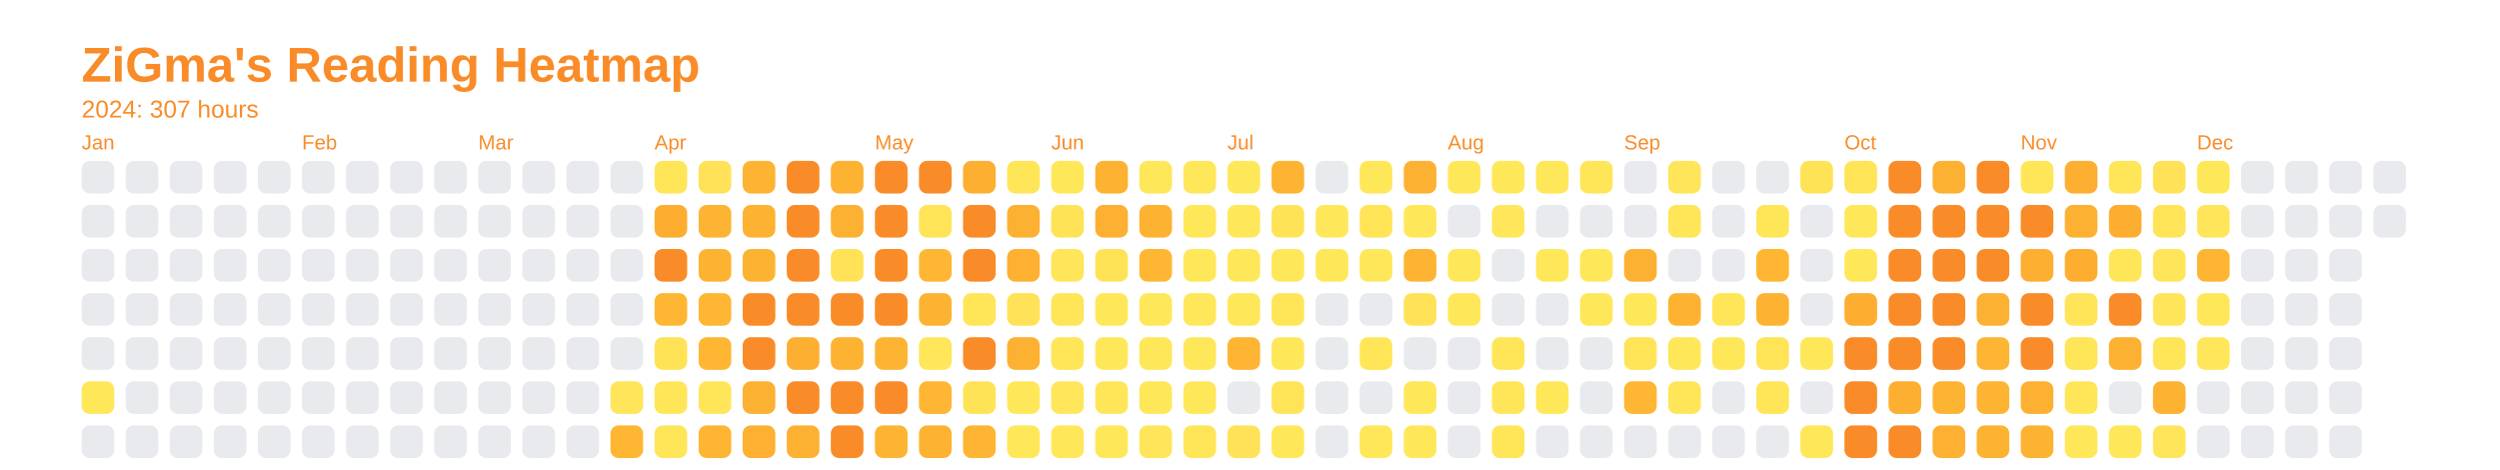
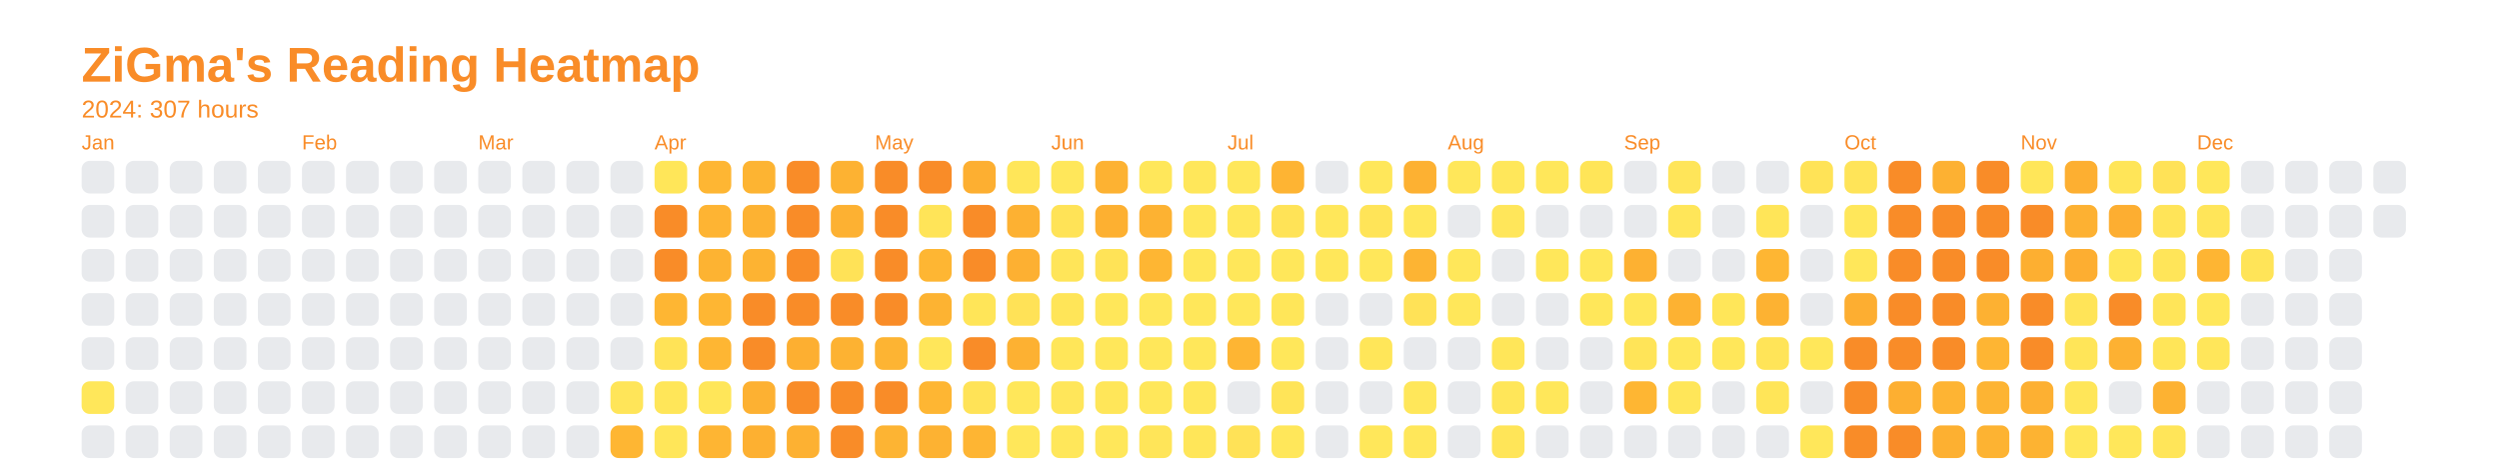
<svg xmlns="http://www.w3.org/2000/svg" baseProfile="full" height="57.5mm" version="1.1" viewBox="0,0,306.2,57.5" width="306.2mm">
  <defs />
  <rect fill="none" height="57.5" width="306.2" x="0" y="0" />
  <text fill="#f98c28" style="font-size:6px; font-family:Arial; font-weight:bold;" x="10" y="10">ZiGma's Reading Heatmap</text>
  <text fill="#f98c28" style="font-size:3px; font-family:Arial;" x="10" y="14.4">2024: 307 hours</text>
  <text fill="#f98c28" style="font-size:2.5px; font-family:Arial" x="10" y="18.3">Jan</text>
  <rect fill="#e8eaed" height="4" rx="1" ry="1" width="4" x="10" y="19.7" />
  <rect fill="#e8eaed" height="4" rx="1" ry="1" width="4" x="10" y="25.1" />
  <rect fill="#e8eaed" height="4" rx="1" ry="1" width="4" x="10" y="30.5" />
  <rect fill="#e8eaed" height="4" rx="1" ry="1" width="4" x="10" y="35.9" />
  <rect fill="#e8eaed" height="4" rx="1" ry="1" width="4" x="10" y="41.3" />
  <rect fill="#ffe75a" height="4" rx="1" ry="1" width="4" x="10" y="46.7" />
  <rect fill="#e8eaed" height="4" rx="1" ry="1" width="4" x="10" y="52.1" />
  <rect fill="#e8eaed" height="4" rx="1" ry="1" width="4" x="15.4" y="19.7" />
  <rect fill="#e8eaed" height="4" rx="1" ry="1" width="4" x="15.4" y="25.1" />
  <rect fill="#e8eaed" height="4" rx="1" ry="1" width="4" x="15.4" y="30.5" />
  <rect fill="#e8eaed" height="4" rx="1" ry="1" width="4" x="15.4" y="35.9" />
  <rect fill="#e8eaed" height="4" rx="1" ry="1" width="4" x="15.4" y="41.3" />
  <rect fill="#e8eaed" height="4" rx="1" ry="1" width="4" x="15.4" y="46.7" />
  <rect fill="#e8eaed" height="4" rx="1" ry="1" width="4" x="15.4" y="52.1" />
  <rect fill="#e8eaed" height="4" rx="1" ry="1" width="4" x="20.8" y="19.7" />
  <rect fill="#e8eaed" height="4" rx="1" ry="1" width="4" x="20.8" y="25.1" />
  <rect fill="#e8eaed" height="4" rx="1" ry="1" width="4" x="20.8" y="30.5" />
  <rect fill="#e8eaed" height="4" rx="1" ry="1" width="4" x="20.8" y="35.9" />
  <rect fill="#e8eaed" height="4" rx="1" ry="1" width="4" x="20.8" y="41.3" />
  <rect fill="#e8eaed" height="4" rx="1" ry="1" width="4" x="20.8" y="46.7" />
  <rect fill="#e8eaed" height="4" rx="1" ry="1" width="4" x="20.8" y="52.1" />
  <rect fill="#e8eaed" height="4" rx="1" ry="1" width="4" x="26.2" y="19.7" />
  <rect fill="#e8eaed" height="4" rx="1" ry="1" width="4" x="26.2" y="25.1" />
  <rect fill="#e8eaed" height="4" rx="1" ry="1" width="4" x="26.2" y="30.5" />
  <rect fill="#e8eaed" height="4" rx="1" ry="1" width="4" x="26.2" y="35.9" />
  <rect fill="#e8eaed" height="4" rx="1" ry="1" width="4" x="26.2" y="41.3" />
  <rect fill="#e8eaed" height="4" rx="1" ry="1" width="4" x="26.2" y="46.7" />
  <rect fill="#e8eaed" height="4" rx="1" ry="1" width="4" x="26.2" y="52.1" />
  <rect fill="#e8eaed" height="4" rx="1" ry="1" width="4" x="31.6" y="19.7" />
  <rect fill="#e8eaed" height="4" rx="1" ry="1" width="4" x="31.6" y="25.1" />
  <rect fill="#e8eaed" height="4" rx="1" ry="1" width="4" x="31.6" y="30.5" />
  <rect fill="#e8eaed" height="4" rx="1" ry="1" width="4" x="31.6" y="35.9" />
  <rect fill="#e8eaed" height="4" rx="1" ry="1" width="4" x="31.6" y="41.3" />
  <rect fill="#e8eaed" height="4" rx="1" ry="1" width="4" x="31.6" y="46.7" />
  <rect fill="#e8eaed" height="4" rx="1" ry="1" width="4" x="31.6" y="52.1" />
  <text fill="#f98c28" style="font-size:2.5px; font-family:Arial" x="37.0" y="18.3">Feb</text>
  <rect fill="#e8eaed" height="4" rx="1" ry="1" width="4" x="37.0" y="19.7" />
  <rect fill="#e8eaed" height="4" rx="1" ry="1" width="4" x="37.0" y="25.1" />
  <rect fill="#e8eaed" height="4" rx="1" ry="1" width="4" x="37.0" y="30.5" />
  <rect fill="#e8eaed" height="4" rx="1" ry="1" width="4" x="37.0" y="35.9" />
  <rect fill="#e8eaed" height="4" rx="1" ry="1" width="4" x="37.0" y="41.3" />
  <rect fill="#e8eaed" height="4" rx="1" ry="1" width="4" x="37.0" y="46.7" />
  <rect fill="#e8eaed" height="4" rx="1" ry="1" width="4" x="37.0" y="52.1" />
  <rect fill="#e8eaed" height="4" rx="1" ry="1" width="4" x="42.4" y="19.7" />
  <rect fill="#e8eaed" height="4" rx="1" ry="1" width="4" x="42.4" y="25.1" />
  <rect fill="#e8eaed" height="4" rx="1" ry="1" width="4" x="42.4" y="30.5" />
  <rect fill="#e8eaed" height="4" rx="1" ry="1" width="4" x="42.4" y="35.9" />
  <rect fill="#e8eaed" height="4" rx="1" ry="1" width="4" x="42.4" y="41.3" />
  <rect fill="#e8eaed" height="4" rx="1" ry="1" width="4" x="42.4" y="46.7" />
  <rect fill="#e8eaed" height="4" rx="1" ry="1" width="4" x="42.4" y="52.1" />
  <rect fill="#e8eaed" height="4" rx="1" ry="1" width="4" x="47.8" y="19.7" />
  <rect fill="#e8eaed" height="4" rx="1" ry="1" width="4" x="47.8" y="25.1" />
  <rect fill="#e8eaed" height="4" rx="1" ry="1" width="4" x="47.8" y="30.5" />
  <rect fill="#e8eaed" height="4" rx="1" ry="1" width="4" x="47.8" y="35.9" />
  <rect fill="#e8eaed" height="4" rx="1" ry="1" width="4" x="47.8" y="41.3" />
  <rect fill="#e8eaed" height="4" rx="1" ry="1" width="4" x="47.8" y="46.7" />
  <rect fill="#e8eaed" height="4" rx="1" ry="1" width="4" x="47.8" y="52.1" />
  <rect fill="#e8eaed" height="4" rx="1" ry="1" width="4" x="53.2" y="19.7" />
  <rect fill="#e8eaed" height="4" rx="1" ry="1" width="4" x="53.2" y="25.1" />
  <rect fill="#e8eaed" height="4" rx="1" ry="1" width="4" x="53.2" y="30.5" />
  <rect fill="#e8eaed" height="4" rx="1" ry="1" width="4" x="53.2" y="35.9" />
  <rect fill="#e8eaed" height="4" rx="1" ry="1" width="4" x="53.2" y="41.3" />
  <rect fill="#e8eaed" height="4" rx="1" ry="1" width="4" x="53.2" y="46.7" />
  <rect fill="#e8eaed" height="4" rx="1" ry="1" width="4" x="53.2" y="52.1" />
  <text fill="#f98c28" style="font-size:2.5px; font-family:Arial" x="58.6" y="18.3">Mar</text>
  <rect fill="#e8eaed" height="4" rx="1" ry="1" width="4" x="58.6" y="19.7" />
  <rect fill="#e8eaed" height="4" rx="1" ry="1" width="4" x="58.6" y="25.1" />
  <rect fill="#e8eaed" height="4" rx="1" ry="1" width="4" x="58.6" y="30.5" />
  <rect fill="#e8eaed" height="4" rx="1" ry="1" width="4" x="58.6" y="35.9" />
  <rect fill="#e8eaed" height="4" rx="1" ry="1" width="4" x="58.6" y="41.3" />
  <rect fill="#e8eaed" height="4" rx="1" ry="1" width="4" x="58.6" y="46.7" />
  <rect fill="#e8eaed" height="4" rx="1" ry="1" width="4" x="58.6" y="52.1" />
  <rect fill="#e8eaed" height="4" rx="1" ry="1" width="4" x="64" y="19.7" />
  <rect fill="#e8eaed" height="4" rx="1" ry="1" width="4" x="64" y="25.1" />
  <rect fill="#e8eaed" height="4" rx="1" ry="1" width="4" x="64" y="30.5" />
  <rect fill="#e8eaed" height="4" rx="1" ry="1" width="4" x="64" y="35.9" />
  <rect fill="#e8eaed" height="4" rx="1" ry="1" width="4" x="64" y="41.3" />
  <rect fill="#e8eaed" height="4" rx="1" ry="1" width="4" x="64" y="46.7" />
  <rect fill="#e8eaed" height="4" rx="1" ry="1" width="4" x="64" y="52.1" />
  <rect fill="#e8eaed" height="4" rx="1" ry="1" width="4" x="69.4" y="19.7" />
  <rect fill="#e8eaed" height="4" rx="1" ry="1" width="4" x="69.4" y="25.1" />
  <rect fill="#e8eaed" height="4" rx="1" ry="1" width="4" x="69.4" y="30.5" />
  <rect fill="#e8eaed" height="4" rx="1" ry="1" width="4" x="69.4" y="35.9" />
  <rect fill="#e8eaed" height="4" rx="1" ry="1" width="4" x="69.4" y="41.3" />
  <rect fill="#e8eaed" height="4" rx="1" ry="1" width="4" x="69.4" y="46.7" />
  <rect fill="#e8eaed" height="4" rx="1" ry="1" width="4" x="69.4" y="52.1" />
  <rect fill="#e8eaed" height="4" rx="1" ry="1" width="4" x="74.8" y="19.7" />
  <rect fill="#e8eaed" height="4" rx="1" ry="1" width="4" x="74.8" y="25.1" />
  <rect fill="#e8eaed" height="4" rx="1" ry="1" width="4" x="74.8" y="30.5" />
  <rect fill="#e8eaed" height="4" rx="1" ry="1" width="4" x="74.8" y="35.9" />
  <rect fill="#e8eaed" height="4" rx="1" ry="1" width="4" x="74.8" y="41.3" />
  <rect fill="#ffe559" height="4" rx="1" ry="1" width="4" x="74.8" y="46.7" />
  <rect fill="#feb633" height="4" rx="1" ry="1" width="4" x="74.8" y="52.1" />
  <text fill="#f98c28" style="font-size:2.5px; font-family:Arial" x="80.2" y="18.3">Apr</text>
  <rect fill="#ffe659" height="4" rx="1" ry="1" width="4" x="80.2" y="19.7" />
-   <rect fill="#fdae31" height="4" rx="1" ry="1" width="4" x="80.2" y="25.1" />
+   <rect fill="#f98c28" height="4" rx="1" ry="1" width="4" x="80.2" y="25.1" />
  <rect fill="#f98c28" height="4" rx="1" ry="1" width="4" x="80.2" y="30.5" />
  <rect fill="#feb633" height="4" rx="1" ry="1" width="4" x="80.2" y="35.9" />
  <rect fill="#ffe357" height="4" rx="1" ry="1" width="4" x="80.2" y="41.3" />
  <rect fill="#ffe659" height="4" rx="1" ry="1" width="4" x="80.2" y="46.7" />
  <rect fill="#ffe659" height="4" rx="1" ry="1" width="4" x="80.2" y="52.1" />
-   <rect fill="#ffe257" height="4" rx="1" ry="1" width="4" x="85.6" y="19.7" />
+   <rect fill="#feb633" height="4" rx="1" ry="1" width="4" x="85.6" y="19.7" />
  <rect fill="#feb433" height="4" rx="1" ry="1" width="4" x="85.6" y="25.1" />
  <rect fill="#fdb332" height="4" rx="1" ry="1" width="4" x="85.6" y="30.5" />
  <rect fill="#feb633" height="4" rx="1" ry="1" width="4" x="85.6" y="35.9" />
  <rect fill="#feb633" height="4" rx="1" ry="1" width="4" x="85.6" y="41.3" />
  <rect fill="#ffe659" height="4" rx="1" ry="1" width="4" x="85.6" y="46.7" />
  <rect fill="#feb533" height="4" rx="1" ry="1" width="4" x="85.6" y="52.1" />
  <rect fill="#fdb432" height="4" rx="1" ry="1" width="4" x="91" y="19.7" />
  <rect fill="#fdb232" height="4" rx="1" ry="1" width="4" x="91" y="25.1" />
  <rect fill="#fdb332" height="4" rx="1" ry="1" width="4" x="91" y="30.5" />
  <rect fill="#f98c28" height="4" rx="1" ry="1" width="4" x="91" y="35.9" />
  <rect fill="#f98c28" height="4" rx="1" ry="1" width="4" x="91" y="41.3" />
  <rect fill="#fdb132" height="4" rx="1" ry="1" width="4" x="91" y="46.7" />
  <rect fill="#fdb031" height="4" rx="1" ry="1" width="4" x="91" y="52.1" />
  <rect fill="#f98c28" height="4" rx="1" ry="1" width="4" x="96.4" y="19.7" />
  <rect fill="#f98c28" height="4" rx="1" ry="1" width="4" x="96.4" y="25.1" />
  <rect fill="#f98c28" height="4" rx="1" ry="1" width="4" x="96.4" y="30.5" />
  <rect fill="#f98c28" height="4" rx="1" ry="1" width="4" x="96.4" y="35.9" />
  <rect fill="#fdaf31" height="4" rx="1" ry="1" width="4" x="96.4" y="41.3" />
  <rect fill="#f98c28" height="4" rx="1" ry="1" width="4" x="96.4" y="46.7" />
  <rect fill="#fdb132" height="4" rx="1" ry="1" width="4" x="96.4" y="52.1" />
  <rect fill="#fdb232" height="4" rx="1" ry="1" width="4" x="101.8" y="19.7" />
  <rect fill="#fdb132" height="4" rx="1" ry="1" width="4" x="101.8" y="25.1" />
  <rect fill="#ffe257" height="4" rx="1" ry="1" width="4" x="101.8" y="30.5" />
  <rect fill="#f98c28" height="4" rx="1" ry="1" width="4" x="101.8" y="35.9" />
  <rect fill="#fdb232" height="4" rx="1" ry="1" width="4" x="101.8" y="41.3" />
  <rect fill="#f98c28" height="4" rx="1" ry="1" width="4" x="101.8" y="46.7" />
  <rect fill="#f98c28" height="4" rx="1" ry="1" width="4" x="101.8" y="52.1" />
  <text fill="#f98c28" style="font-size:2.5px; font-family:Arial" x="107.2" y="18.3">May</text>
  <rect fill="#f98c28" height="4" rx="1" ry="1" width="4" x="107.2" y="19.7" />
  <rect fill="#f98c28" height="4" rx="1" ry="1" width="4" x="107.2" y="25.1" />
  <rect fill="#f98c28" height="4" rx="1" ry="1" width="4" x="107.2" y="30.5" />
  <rect fill="#f98c28" height="4" rx="1" ry="1" width="4" x="107.2" y="35.9" />
  <rect fill="#fdb433" height="4" rx="1" ry="1" width="4" x="107.2" y="41.3" />
  <rect fill="#f98c28" height="4" rx="1" ry="1" width="4" x="107.2" y="46.7" />
  <rect fill="#fdb433" height="4" rx="1" ry="1" width="4" x="107.2" y="52.1" />
  <rect fill="#f98c28" height="4" rx="1" ry="1" width="4" x="112.6" y="19.7" />
  <rect fill="#ffe458" height="4" rx="1" ry="1" width="4" x="112.6" y="25.1" />
  <rect fill="#feb633" height="4" rx="1" ry="1" width="4" x="112.6" y="30.5" />
  <rect fill="#fdb332" height="4" rx="1" ry="1" width="4" x="112.6" y="35.9" />
  <rect fill="#ffe65a" height="4" rx="1" ry="1" width="4" x="112.6" y="41.3" />
  <rect fill="#feb633" height="4" rx="1" ry="1" width="4" x="112.6" y="46.7" />
  <rect fill="#fdb232" height="4" rx="1" ry="1" width="4" x="112.6" y="52.1" />
  <rect fill="#fdaf31" height="4" rx="1" ry="1" width="4" x="118" y="19.7" />
  <rect fill="#f98c28" height="4" rx="1" ry="1" width="4" x="118" y="25.1" />
  <rect fill="#f98c28" height="4" rx="1" ry="1" width="4" x="118" y="30.5" />
  <rect fill="#ffe558" height="4" rx="1" ry="1" width="4" x="118" y="35.9" />
  <rect fill="#f98c28" height="4" rx="1" ry="1" width="4" x="118" y="41.3" />
  <rect fill="#ffe357" height="4" rx="1" ry="1" width="4" x="118" y="46.7" />
  <rect fill="#feb533" height="4" rx="1" ry="1" width="4" x="118" y="52.1" />
  <rect fill="#ffe659" height="4" rx="1" ry="1" width="4" x="123.4" y="19.7" />
  <rect fill="#fdb132" height="4" rx="1" ry="1" width="4" x="123.4" y="25.1" />
  <rect fill="#fdb032" height="4" rx="1" ry="1" width="4" x="123.4" y="30.5" />
  <rect fill="#ffe257" height="4" rx="1" ry="1" width="4" x="123.4" y="35.9" />
  <rect fill="#fdb132" height="4" rx="1" ry="1" width="4" x="123.4" y="41.3" />
  <rect fill="#ffe75a" height="4" rx="1" ry="1" width="4" x="123.4" y="46.7" />
  <rect fill="#ffe75a" height="4" rx="1" ry="1" width="4" x="123.4" y="52.1" />
  <text fill="#f98c28" style="font-size:2.5px; font-family:Arial" x="128.8" y="18.3">Jun</text>
  <rect fill="#ffe75a" height="4" rx="1" ry="1" width="4" x="128.8" y="19.7" />
  <rect fill="#ffe357" height="4" rx="1" ry="1" width="4" x="128.8" y="25.1" />
  <rect fill="#ffe559" height="4" rx="1" ry="1" width="4" x="128.8" y="30.5" />
  <rect fill="#ffe558" height="4" rx="1" ry="1" width="4" x="128.8" y="35.9" />
  <rect fill="#ffe659" height="4" rx="1" ry="1" width="4" x="128.8" y="41.3" />
  <rect fill="#ffe65a" height="4" rx="1" ry="1" width="4" x="128.8" y="46.7" />
  <rect fill="#ffe75a" height="4" rx="1" ry="1" width="4" x="128.8" y="52.1" />
  <rect fill="#fdb232" height="4" rx="1" ry="1" width="4" x="134.2" y="19.7" />
  <rect fill="#fdb031" height="4" rx="1" ry="1" width="4" x="134.2" y="25.1" />
  <rect fill="#ffe357" height="4" rx="1" ry="1" width="4" x="134.2" y="30.5" />
  <rect fill="#ffe75a" height="4" rx="1" ry="1" width="4" x="134.2" y="35.9" />
  <rect fill="#ffe75a" height="4" rx="1" ry="1" width="4" x="134.2" y="41.3" />
  <rect fill="#ffe659" height="4" rx="1" ry="1" width="4" x="134.2" y="46.7" />
  <rect fill="#ffe75a" height="4" rx="1" ry="1" width="4" x="134.2" y="52.1" />
  <rect fill="#ffe75a" height="4" rx="1" ry="1" width="4" x="139.6" y="19.7" />
  <rect fill="#fdb232" height="4" rx="1" ry="1" width="4" x="139.6" y="25.1" />
  <rect fill="#feb633" height="4" rx="1" ry="1" width="4" x="139.6" y="30.5" />
  <rect fill="#ffe75a" height="4" rx="1" ry="1" width="4" x="139.6" y="35.9" />
  <rect fill="#ffe75a" height="4" rx="1" ry="1" width="4" x="139.6" y="41.3" />
  <rect fill="#ffe75a" height="4" rx="1" ry="1" width="4" x="139.6" y="46.7" />
  <rect fill="#ffe559" height="4" rx="1" ry="1" width="4" x="139.6" y="52.1" />
  <rect fill="#ffe75a" height="4" rx="1" ry="1" width="4" x="145" y="19.7" />
  <rect fill="#ffe75a" height="4" rx="1" ry="1" width="4" x="145" y="25.1" />
  <rect fill="#ffe75a" height="4" rx="1" ry="1" width="4" x="145" y="30.5" />
  <rect fill="#ffe75a" height="4" rx="1" ry="1" width="4" x="145" y="35.9" />
  <rect fill="#ffe75a" height="4" rx="1" ry="1" width="4" x="145" y="41.3" />
  <rect fill="#ffe75a" height="4" rx="1" ry="1" width="4" x="145" y="46.7" />
  <rect fill="#ffe659" height="4" rx="1" ry="1" width="4" x="145" y="52.1" />
  <text fill="#f98c28" style="font-size:2.5px; font-family:Arial" x="150.4" y="18.3">Jul</text>
  <rect fill="#ffe75a" height="4" rx="1" ry="1" width="4" x="150.4" y="19.7" />
  <rect fill="#ffe75a" height="4" rx="1" ry="1" width="4" x="150.4" y="25.1" />
  <rect fill="#ffe75a" height="4" rx="1" ry="1" width="4" x="150.4" y="30.5" />
  <rect fill="#ffe75a" height="4" rx="1" ry="1" width="4" x="150.4" y="35.9" />
  <rect fill="#feb533" height="4" rx="1" ry="1" width="4" x="150.4" y="41.3" />
  <rect fill="#e8eaed" height="4" rx="1" ry="1" width="4" x="150.4" y="46.7" />
  <rect fill="#ffe257" height="4" rx="1" ry="1" width="4" x="150.4" y="52.1" />
  <rect fill="#feb433" height="4" rx="1" ry="1" width="4" x="155.8" y="19.7" />
  <rect fill="#ffe357" height="4" rx="1" ry="1" width="4" x="155.8" y="25.1" />
  <rect fill="#ffe75a" height="4" rx="1" ry="1" width="4" x="155.8" y="30.5" />
  <rect fill="#ffe659" height="4" rx="1" ry="1" width="4" x="155.8" y="35.9" />
  <rect fill="#ffe75a" height="4" rx="1" ry="1" width="4" x="155.8" y="41.3" />
  <rect fill="#ffe458" height="4" rx="1" ry="1" width="4" x="155.8" y="46.7" />
  <rect fill="#ffe75a" height="4" rx="1" ry="1" width="4" x="155.8" y="52.1" />
  <rect fill="#e8eaed" height="4" rx="1" ry="1" width="4" x="161.2" y="19.7" />
  <rect fill="#ffe75a" height="4" rx="1" ry="1" width="4" x="161.2" y="25.1" />
  <rect fill="#ffe75a" height="4" rx="1" ry="1" width="4" x="161.2" y="30.5" />
  <rect fill="#e8eaed" height="4" rx="1" ry="1" width="4" x="161.2" y="35.9" />
  <rect fill="#e8eaed" height="4" rx="1" ry="1" width="4" x="161.2" y="41.3" />
  <rect fill="#e8eaed" height="4" rx="1" ry="1" width="4" x="161.2" y="46.7" />
  <rect fill="#e8eaed" height="4" rx="1" ry="1" width="4" x="161.2" y="52.1" />
  <rect fill="#ffe75a" height="4" rx="1" ry="1" width="4" x="166.6" y="19.7" />
  <rect fill="#ffe458" height="4" rx="1" ry="1" width="4" x="166.6" y="25.1" />
  <rect fill="#ffe75a" height="4" rx="1" ry="1" width="4" x="166.6" y="30.5" />
  <rect fill="#e8eaed" height="4" rx="1" ry="1" width="4" x="166.6" y="35.9" />
  <rect fill="#ffe659" height="4" rx="1" ry="1" width="4" x="166.6" y="41.3" />
  <rect fill="#e8eaed" height="4" rx="1" ry="1" width="4" x="166.6" y="46.7" />
  <rect fill="#ffe75a" height="4" rx="1" ry="1" width="4" x="166.6" y="52.1" />
  <rect fill="#fdb132" height="4" rx="1" ry="1" width="4" x="172" y="19.7" />
  <rect fill="#ffe75a" height="4" rx="1" ry="1" width="4" x="172" y="25.1" />
  <rect fill="#fdb433" height="4" rx="1" ry="1" width="4" x="172" y="30.5" />
  <rect fill="#ffe257" height="4" rx="1" ry="1" width="4" x="172" y="35.9" />
  <rect fill="#e8eaed" height="4" rx="1" ry="1" width="4" x="172" y="41.3" />
  <rect fill="#ffe75a" height="4" rx="1" ry="1" width="4" x="172" y="46.7" />
  <rect fill="#ffe75a" height="4" rx="1" ry="1" width="4" x="172" y="52.1" />
  <text fill="#f98c28" style="font-size:2.5px; font-family:Arial" x="177.4" y="18.3">Aug</text>
  <rect fill="#ffe75a" height="4" rx="1" ry="1" width="4" x="177.4" y="19.7" />
  <rect fill="#e8eaed" height="4" rx="1" ry="1" width="4" x="177.4" y="25.1" />
  <rect fill="#ffe75a" height="4" rx="1" ry="1" width="4" x="177.4" y="30.5" />
  <rect fill="#ffe75a" height="4" rx="1" ry="1" width="4" x="177.4" y="35.9" />
  <rect fill="#e8eaed" height="4" rx="1" ry="1" width="4" x="177.4" y="41.3" />
  <rect fill="#e8eaed" height="4" rx="1" ry="1" width="4" x="177.4" y="46.7" />
  <rect fill="#e8eaed" height="4" rx="1" ry="1" width="4" x="177.4" y="52.1" />
  <rect fill="#ffe75a" height="4" rx="1" ry="1" width="4" x="182.8" y="19.7" />
  <rect fill="#ffe65a" height="4" rx="1" ry="1" width="4" x="182.8" y="25.1" />
  <rect fill="#e8eaed" height="4" rx="1" ry="1" width="4" x="182.8" y="30.5" />
  <rect fill="#e8eaed" height="4" rx="1" ry="1" width="4" x="182.8" y="35.9" />
  <rect fill="#ffe659" height="4" rx="1" ry="1" width="4" x="182.8" y="41.3" />
  <rect fill="#ffe659" height="4" rx="1" ry="1" width="4" x="182.8" y="46.7" />
  <rect fill="#ffe558" height="4" rx="1" ry="1" width="4" x="182.8" y="52.1" />
  <rect fill="#ffe75a" height="4" rx="1" ry="1" width="4" x="188.2" y="19.7" />
  <rect fill="#e8eaed" height="4" rx="1" ry="1" width="4" x="188.2" y="25.1" />
  <rect fill="#ffe75a" height="4" rx="1" ry="1" width="4" x="188.2" y="30.5" />
  <rect fill="#e8eaed" height="4" rx="1" ry="1" width="4" x="188.2" y="35.9" />
  <rect fill="#e8eaed" height="4" rx="1" ry="1" width="4" x="188.2" y="41.3" />
  <rect fill="#ffe75a" height="4" rx="1" ry="1" width="4" x="188.2" y="46.7" />
  <rect fill="#e8eaed" height="4" rx="1" ry="1" width="4" x="188.2" y="52.1" />
  <rect fill="#ffe558" height="4" rx="1" ry="1" width="4" x="193.6" y="19.7" />
  <rect fill="#e8eaed" height="4" rx="1" ry="1" width="4" x="193.6" y="25.1" />
  <rect fill="#ffe75a" height="4" rx="1" ry="1" width="4" x="193.6" y="30.5" />
  <rect fill="#ffe75a" height="4" rx="1" ry="1" width="4" x="193.6" y="35.9" />
  <rect fill="#e8eaed" height="4" rx="1" ry="1" width="4" x="193.6" y="41.3" />
  <rect fill="#e8eaed" height="4" rx="1" ry="1" width="4" x="193.6" y="46.7" />
  <rect fill="#e8eaed" height="4" rx="1" ry="1" width="4" x="193.6" y="52.1" />
  <text fill="#f98c28" style="font-size:2.5px; font-family:Arial" x="199" y="18.3">Sep</text>
  <rect fill="#e8eaed" height="4" rx="1" ry="1" width="4" x="199" y="19.7" />
  <rect fill="#e8eaed" height="4" rx="1" ry="1" width="4" x="199" y="25.1" />
  <rect fill="#fdb132" height="4" rx="1" ry="1" width="4" x="199" y="30.5" />
  <rect fill="#ffe75a" height="4" rx="1" ry="1" width="4" x="199" y="35.9" />
  <rect fill="#ffe458" height="4" rx="1" ry="1" width="4" x="199" y="41.3" />
  <rect fill="#feb633" height="4" rx="1" ry="1" width="4" x="199" y="46.7" />
  <rect fill="#e8eaed" height="4" rx="1" ry="1" width="4" x="199" y="52.1" />
  <rect fill="#ffe559" height="4" rx="1" ry="1" width="4" x="204.4" y="19.7" />
  <rect fill="#ffe659" height="4" rx="1" ry="1" width="4" x="204.4" y="25.1" />
  <rect fill="#e8eaed" height="4" rx="1" ry="1" width="4" x="204.4" y="30.5" />
  <rect fill="#fdb232" height="4" rx="1" ry="1" width="4" x="204.4" y="35.9" />
  <rect fill="#ffe75a" height="4" rx="1" ry="1" width="4" x="204.4" y="41.3" />
  <rect fill="#ffe659" height="4" rx="1" ry="1" width="4" x="204.4" y="46.7" />
  <rect fill="#e8eaed" height="4" rx="1" ry="1" width="4" x="204.4" y="52.1" />
  <rect fill="#e8eaed" height="4" rx="1" ry="1" width="4" x="209.8" y="19.7" />
  <rect fill="#e8eaed" height="4" rx="1" ry="1" width="4" x="209.8" y="25.1" />
  <rect fill="#e8eaed" height="4" rx="1" ry="1" width="4" x="209.8" y="30.5" />
  <rect fill="#ffe659" height="4" rx="1" ry="1" width="4" x="209.8" y="35.9" />
  <rect fill="#ffe75a" height="4" rx="1" ry="1" width="4" x="209.8" y="41.3" />
  <rect fill="#e8eaed" height="4" rx="1" ry="1" width="4" x="209.8" y="46.7" />
  <rect fill="#e8eaed" height="4" rx="1" ry="1" width="4" x="209.8" y="52.1" />
  <rect fill="#e8eaed" height="4" rx="1" ry="1" width="4" x="215.2" y="19.7" />
  <rect fill="#ffe558" height="4" rx="1" ry="1" width="4" x="215.2" y="25.1" />
  <rect fill="#feb633" height="4" rx="1" ry="1" width="4" x="215.2" y="30.5" />
  <rect fill="#fdb232" height="4" rx="1" ry="1" width="4" x="215.2" y="35.9" />
  <rect fill="#ffe458" height="4" rx="1" ry="1" width="4" x="215.2" y="41.3" />
  <rect fill="#ffe558" height="4" rx="1" ry="1" width="4" x="215.2" y="46.7" />
  <rect fill="#e8eaed" height="4" rx="1" ry="1" width="4" x="215.2" y="52.1" />
  <rect fill="#ffe357" height="4" rx="1" ry="1" width="4" x="220.6" y="19.7" />
  <rect fill="#e8eaed" height="4" rx="1" ry="1" width="4" x="220.6" y="25.1" />
  <rect fill="#e8eaed" height="4" rx="1" ry="1" width="4" x="220.6" y="30.5" />
  <rect fill="#e8eaed" height="4" rx="1" ry="1" width="4" x="220.6" y="35.9" />
  <rect fill="#ffe75a" height="4" rx="1" ry="1" width="4" x="220.6" y="41.3" />
  <rect fill="#e8eaed" height="4" rx="1" ry="1" width="4" x="220.6" y="46.7" />
  <rect fill="#ffe75a" height="4" rx="1" ry="1" width="4" x="220.6" y="52.1" />
  <text fill="#f98c28" style="font-size:2.5px; font-family:Arial" x="226" y="18.3">Oct</text>
  <rect fill="#ffe458" height="4" rx="1" ry="1" width="4" x="226" y="19.7" />
  <rect fill="#ffe75a" height="4" rx="1" ry="1" width="4" x="226" y="25.1" />
  <rect fill="#ffe75a" height="4" rx="1" ry="1" width="4" x="226" y="30.5" />
  <rect fill="#fdae31" height="4" rx="1" ry="1" width="4" x="226" y="35.9" />
  <rect fill="#f98c28" height="4" rx="1" ry="1" width="4" x="226" y="41.3" />
  <rect fill="#f98c28" height="4" rx="1" ry="1" width="4" x="226" y="46.7" />
  <rect fill="#f98c28" height="4" rx="1" ry="1" width="4" x="226" y="52.1" />
  <rect fill="#f98c28" height="4" rx="1" ry="1" width="4" x="231.4" y="19.7" />
  <rect fill="#f98c28" height="4" rx="1" ry="1" width="4" x="231.4" y="25.1" />
  <rect fill="#f98c28" height="4" rx="1" ry="1" width="4" x="231.4" y="30.5" />
  <rect fill="#f98c28" height="4" rx="1" ry="1" width="4" x="231.4" y="35.9" />
  <rect fill="#f98c28" height="4" rx="1" ry="1" width="4" x="231.4" y="41.3" />
  <rect fill="#fdaf31" height="4" rx="1" ry="1" width="4" x="231.4" y="46.7" />
  <rect fill="#f98c28" height="4" rx="1" ry="1" width="4" x="231.4" y="52.1" />
  <rect fill="#fdb132" height="4" rx="1" ry="1" width="4" x="236.8" y="19.7" />
  <rect fill="#f98c28" height="4" rx="1" ry="1" width="4" x="236.8" y="25.1" />
  <rect fill="#f98c28" height="4" rx="1" ry="1" width="4" x="236.8" y="30.5" />
  <rect fill="#f98c28" height="4" rx="1" ry="1" width="4" x="236.8" y="35.9" />
  <rect fill="#f98c28" height="4" rx="1" ry="1" width="4" x="236.8" y="41.3" />
  <rect fill="#feb433" height="4" rx="1" ry="1" width="4" x="236.8" y="46.7" />
  <rect fill="#fdb031" height="4" rx="1" ry="1" width="4" x="236.8" y="52.1" />
  <rect fill="#f98c28" height="4" rx="1" ry="1" width="4" x="242.2" y="19.7" />
  <rect fill="#f98c28" height="4" rx="1" ry="1" width="4" x="242.2" y="25.1" />
  <rect fill="#f98c28" height="4" rx="1" ry="1" width="4" x="242.2" y="30.5" />
  <rect fill="#fdb132" height="4" rx="1" ry="1" width="4" x="242.2" y="35.9" />
  <rect fill="#feb533" height="4" rx="1" ry="1" width="4" x="242.2" y="41.3" />
  <rect fill="#fdb433" height="4" rx="1" ry="1" width="4" x="242.2" y="46.7" />
  <rect fill="#fdb332" height="4" rx="1" ry="1" width="4" x="242.2" y="52.1" />
  <text fill="#f98c28" style="font-size:2.5px; font-family:Arial" x="247.6" y="18.3">Nov</text>
  <rect fill="#ffe659" height="4" rx="1" ry="1" width="4" x="247.6" y="19.7" />
  <rect fill="#f98c28" height="4" rx="1" ry="1" width="4" x="247.6" y="25.1" />
  <rect fill="#fdaf31" height="4" rx="1" ry="1" width="4" x="247.6" y="30.5" />
  <rect fill="#f98c28" height="4" rx="1" ry="1" width="4" x="247.6" y="35.9" />
  <rect fill="#f98c28" height="4" rx="1" ry="1" width="4" x="247.6" y="41.3" />
  <rect fill="#fdb032" height="4" rx="1" ry="1" width="4" x="247.6" y="46.7" />
  <rect fill="#fdb332" height="4" rx="1" ry="1" width="4" x="247.6" y="52.1" />
  <rect fill="#fdaf31" height="4" rx="1" ry="1" width="4" x="253" y="19.7" />
  <rect fill="#fdb132" height="4" rx="1" ry="1" width="4" x="253" y="25.1" />
  <rect fill="#fdae31" height="4" rx="1" ry="1" width="4" x="253" y="30.5" />
  <rect fill="#ffe458" height="4" rx="1" ry="1" width="4" x="253" y="35.9" />
  <rect fill="#ffe558" height="4" rx="1" ry="1" width="4" x="253" y="41.3" />
  <rect fill="#ffe659" height="4" rx="1" ry="1" width="4" x="253" y="46.7" />
  <rect fill="#ffe75a" height="4" rx="1" ry="1" width="4" x="253" y="52.1" />
  <rect fill="#ffe558" height="4" rx="1" ry="1" width="4" x="258.4" y="19.7" />
  <rect fill="#fdae31" height="4" rx="1" ry="1" width="4" x="258.4" y="25.1" />
  <rect fill="#ffe659" height="4" rx="1" ry="1" width="4" x="258.4" y="30.5" />
  <rect fill="#f98c28" height="4" rx="1" ry="1" width="4" x="258.4" y="35.9" />
  <rect fill="#fdb132" height="4" rx="1" ry="1" width="4" x="258.4" y="41.3" />
  <rect fill="#e8eaed" height="4" rx="1" ry="1" width="4" x="258.4" y="46.7" />
  <rect fill="#ffe75a" height="4" rx="1" ry="1" width="4" x="258.4" y="52.1" />
  <rect fill="#ffe257" height="4" rx="1" ry="1" width="4" x="263.8" y="19.7" />
  <rect fill="#ffe458" height="4" rx="1" ry="1" width="4" x="263.8" y="25.1" />
  <rect fill="#ffe559" height="4" rx="1" ry="1" width="4" x="263.8" y="30.5" />
  <rect fill="#ffe559" height="4" rx="1" ry="1" width="4" x="263.8" y="35.9" />
  <rect fill="#ffe558" height="4" rx="1" ry="1" width="4" x="263.8" y="41.3" />
  <rect fill="#fdb232" height="4" rx="1" ry="1" width="4" x="263.8" y="46.7" />
  <rect fill="#ffe559" height="4" rx="1" ry="1" width="4" x="263.8" y="52.1" />
  <text fill="#f98c28" style="font-size:2.5px; font-family:Arial" x="269.2" y="18.3">Dec</text>
  <rect fill="#ffe75a" height="4" rx="1" ry="1" width="4" x="269.2" y="19.7" />
  <rect fill="#ffe559" height="4" rx="1" ry="1" width="4" x="269.2" y="25.1" />
  <rect fill="#feb533" height="4" rx="1" ry="1" width="4" x="269.2" y="30.5" />
  <rect fill="#ffe75a" height="4" rx="1" ry="1" width="4" x="269.2" y="35.9" />
  <rect fill="#ffe65a" height="4" rx="1" ry="1" width="4" x="269.2" y="41.3" />
  <rect fill="#e8eaed" height="4" rx="1" ry="1" width="4" x="269.2" y="46.7" />
  <rect fill="#e8eaed" height="4" rx="1" ry="1" width="4" x="269.2" y="52.1" />
  <rect fill="#e8eaed" height="4" rx="1" ry="1" width="4" x="274.6" y="19.7" />
  <rect fill="#e8eaed" height="4" rx="1" ry="1" width="4" x="274.6" y="25.1" />
-   <rect fill="#e8eaed" height="4" rx="1" ry="1" width="4" x="274.6" y="30.5" />
+   <rect fill="#ffe458" height="4" rx="1" ry="1" width="4" x="274.6" y="30.5" />
  <rect fill="#e8eaed" height="4" rx="1" ry="1" width="4" x="274.6" y="35.9" />
  <rect fill="#e8eaed" height="4" rx="1" ry="1" width="4" x="274.6" y="41.3" />
  <rect fill="#e8eaed" height="4" rx="1" ry="1" width="4" x="274.6" y="46.7" />
  <rect fill="#e8eaed" height="4" rx="1" ry="1" width="4" x="274.6" y="52.1" />
  <rect fill="#e8eaed" height="4" rx="1" ry="1" width="4" x="280" y="19.7" />
  <rect fill="#e8eaed" height="4" rx="1" ry="1" width="4" x="280" y="25.1" />
  <rect fill="#e8eaed" height="4" rx="1" ry="1" width="4" x="280" y="30.5" />
  <rect fill="#e8eaed" height="4" rx="1" ry="1" width="4" x="280" y="35.9" />
  <rect fill="#e8eaed" height="4" rx="1" ry="1" width="4" x="280" y="41.3" />
  <rect fill="#e8eaed" height="4" rx="1" ry="1" width="4" x="280" y="46.7" />
  <rect fill="#e8eaed" height="4" rx="1" ry="1" width="4" x="280" y="52.1" />
  <rect fill="#e8eaed" height="4" rx="1" ry="1" width="4" x="285.4" y="19.7" />
  <rect fill="#e8eaed" height="4" rx="1" ry="1" width="4" x="285.4" y="25.1" />
  <rect fill="#e8eaed" height="4" rx="1" ry="1" width="4" x="285.4" y="30.5" />
  <rect fill="#e8eaed" height="4" rx="1" ry="1" width="4" x="285.4" y="35.9" />
  <rect fill="#e8eaed" height="4" rx="1" ry="1" width="4" x="285.4" y="41.3" />
  <rect fill="#e8eaed" height="4" rx="1" ry="1" width="4" x="285.4" y="46.7" />
  <rect fill="#e8eaed" height="4" rx="1" ry="1" width="4" x="285.4" y="52.1" />
  <rect fill="#e8eaed" height="4" rx="1" ry="1" width="4" x="290.8" y="19.7" />
  <rect fill="#e8eaed" height="4" rx="1" ry="1" width="4" x="290.8" y="25.1" />
</svg>
